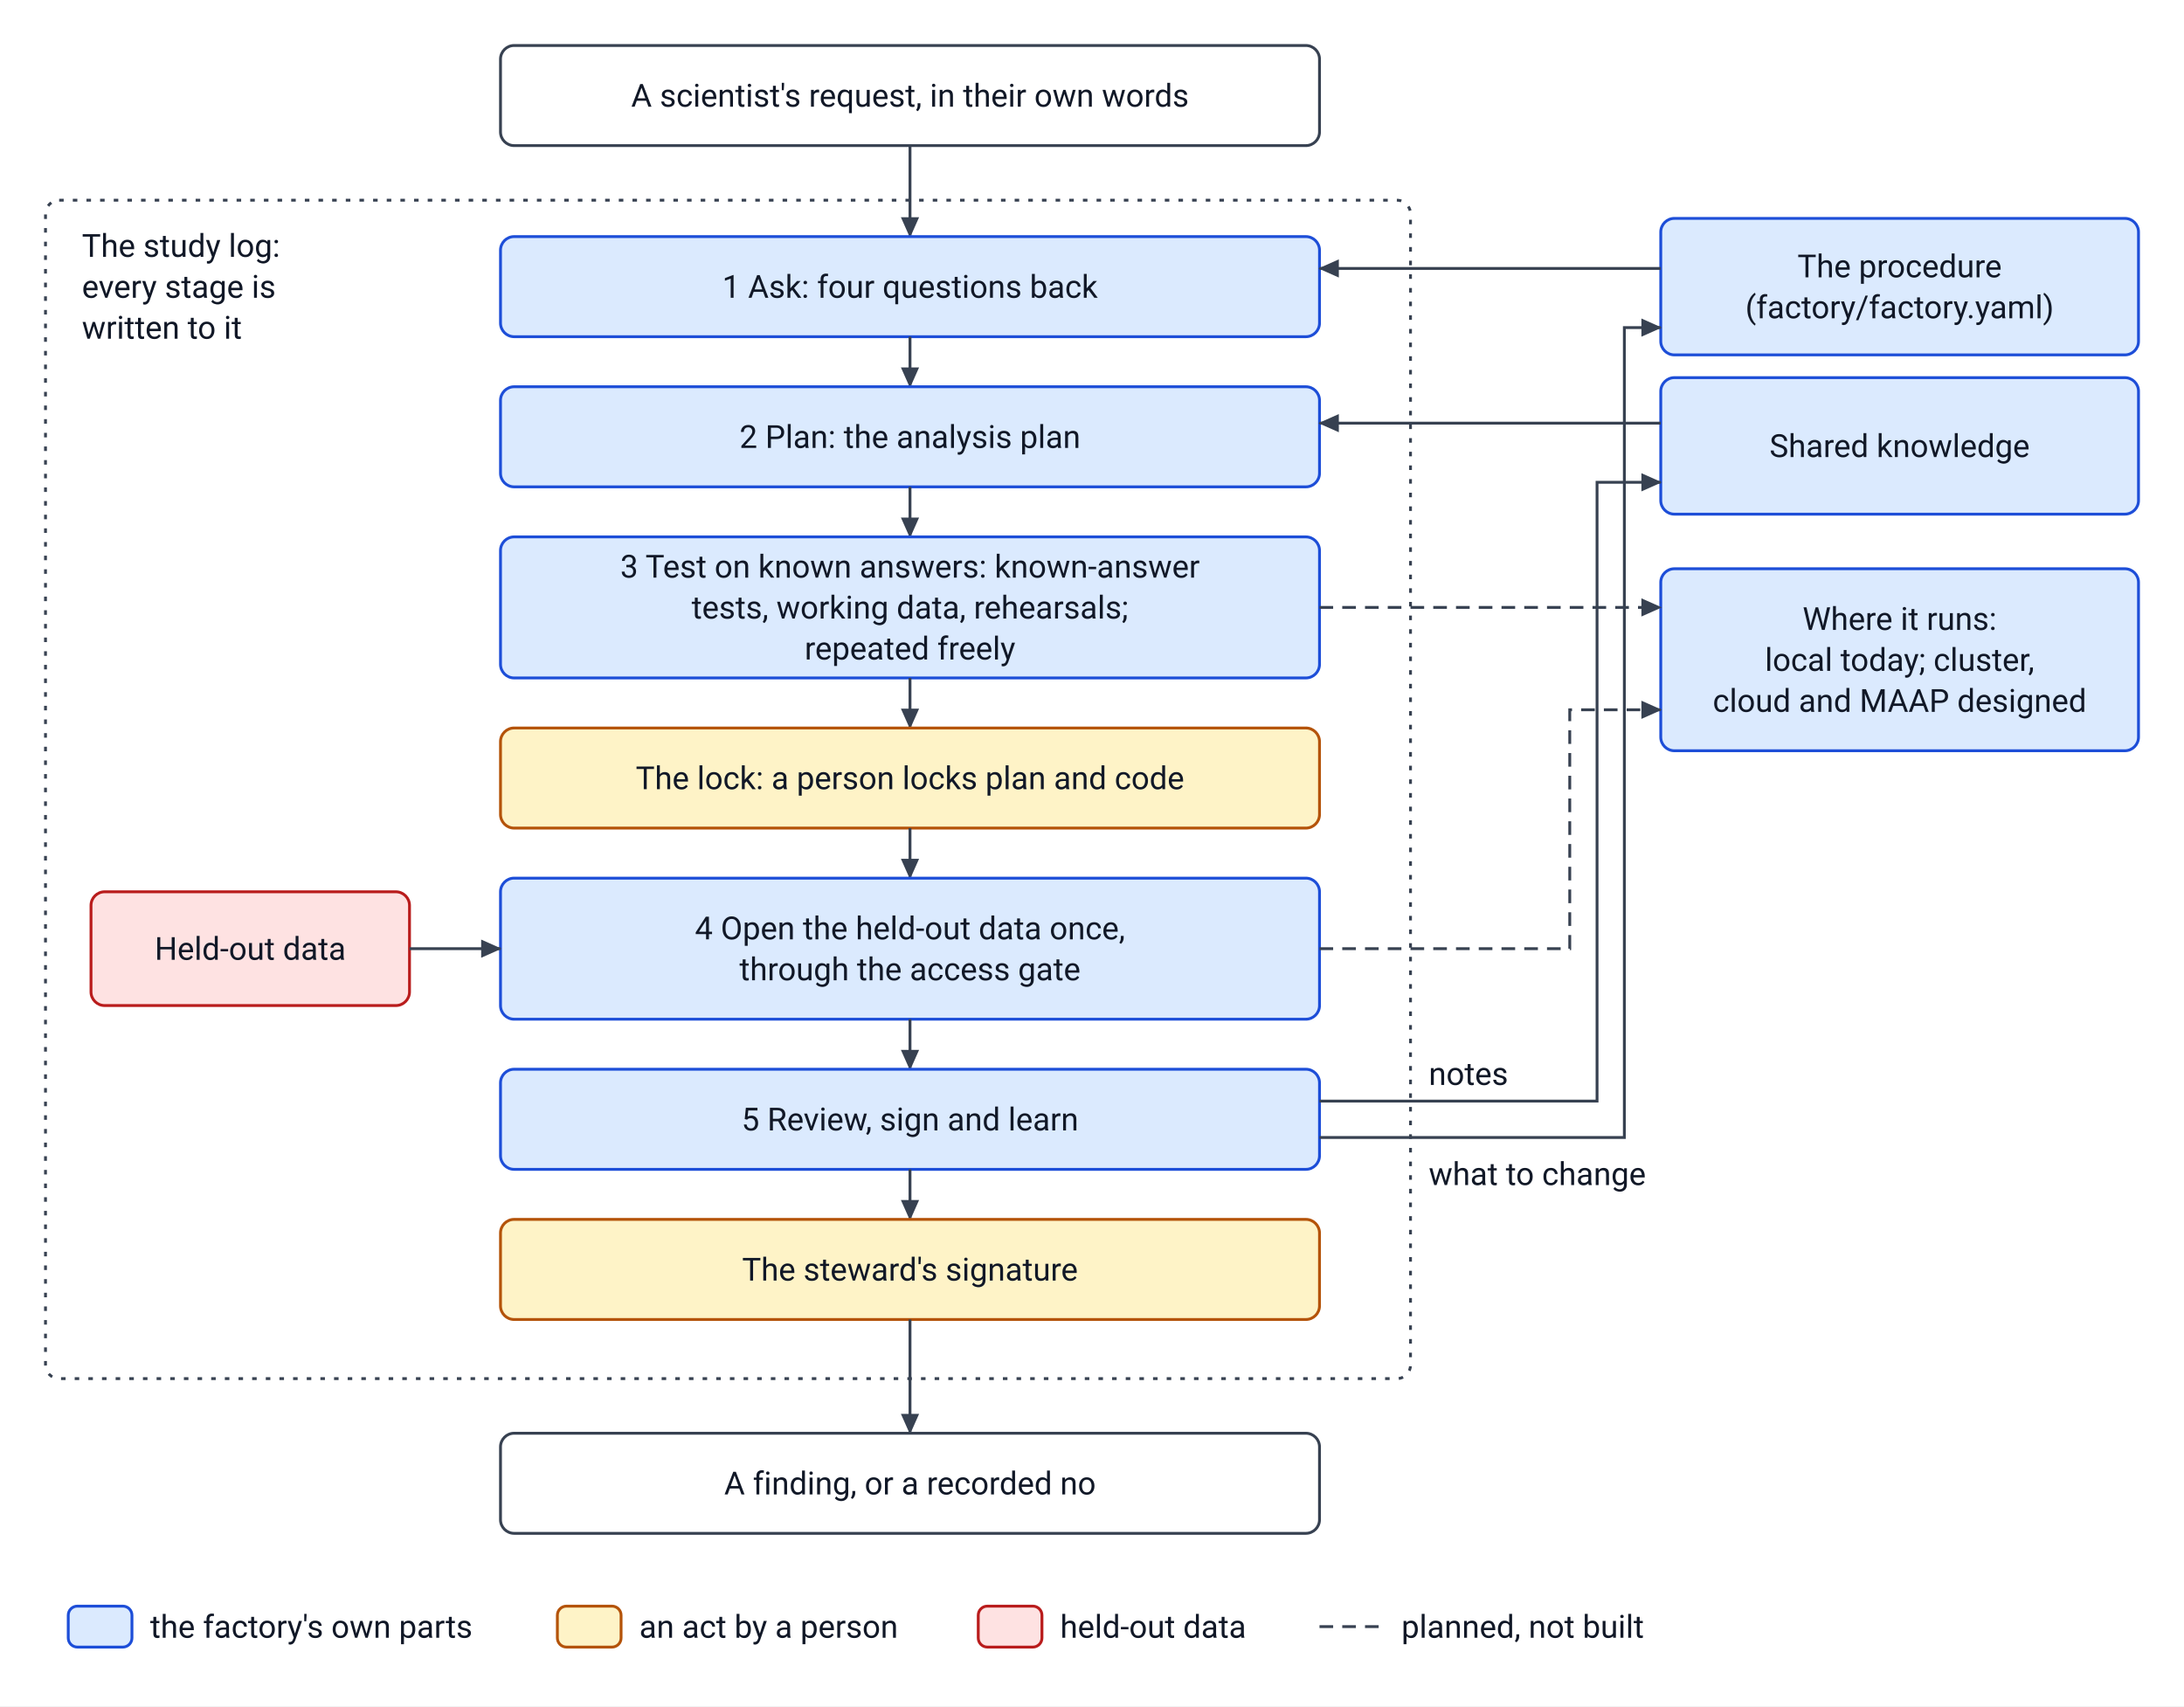
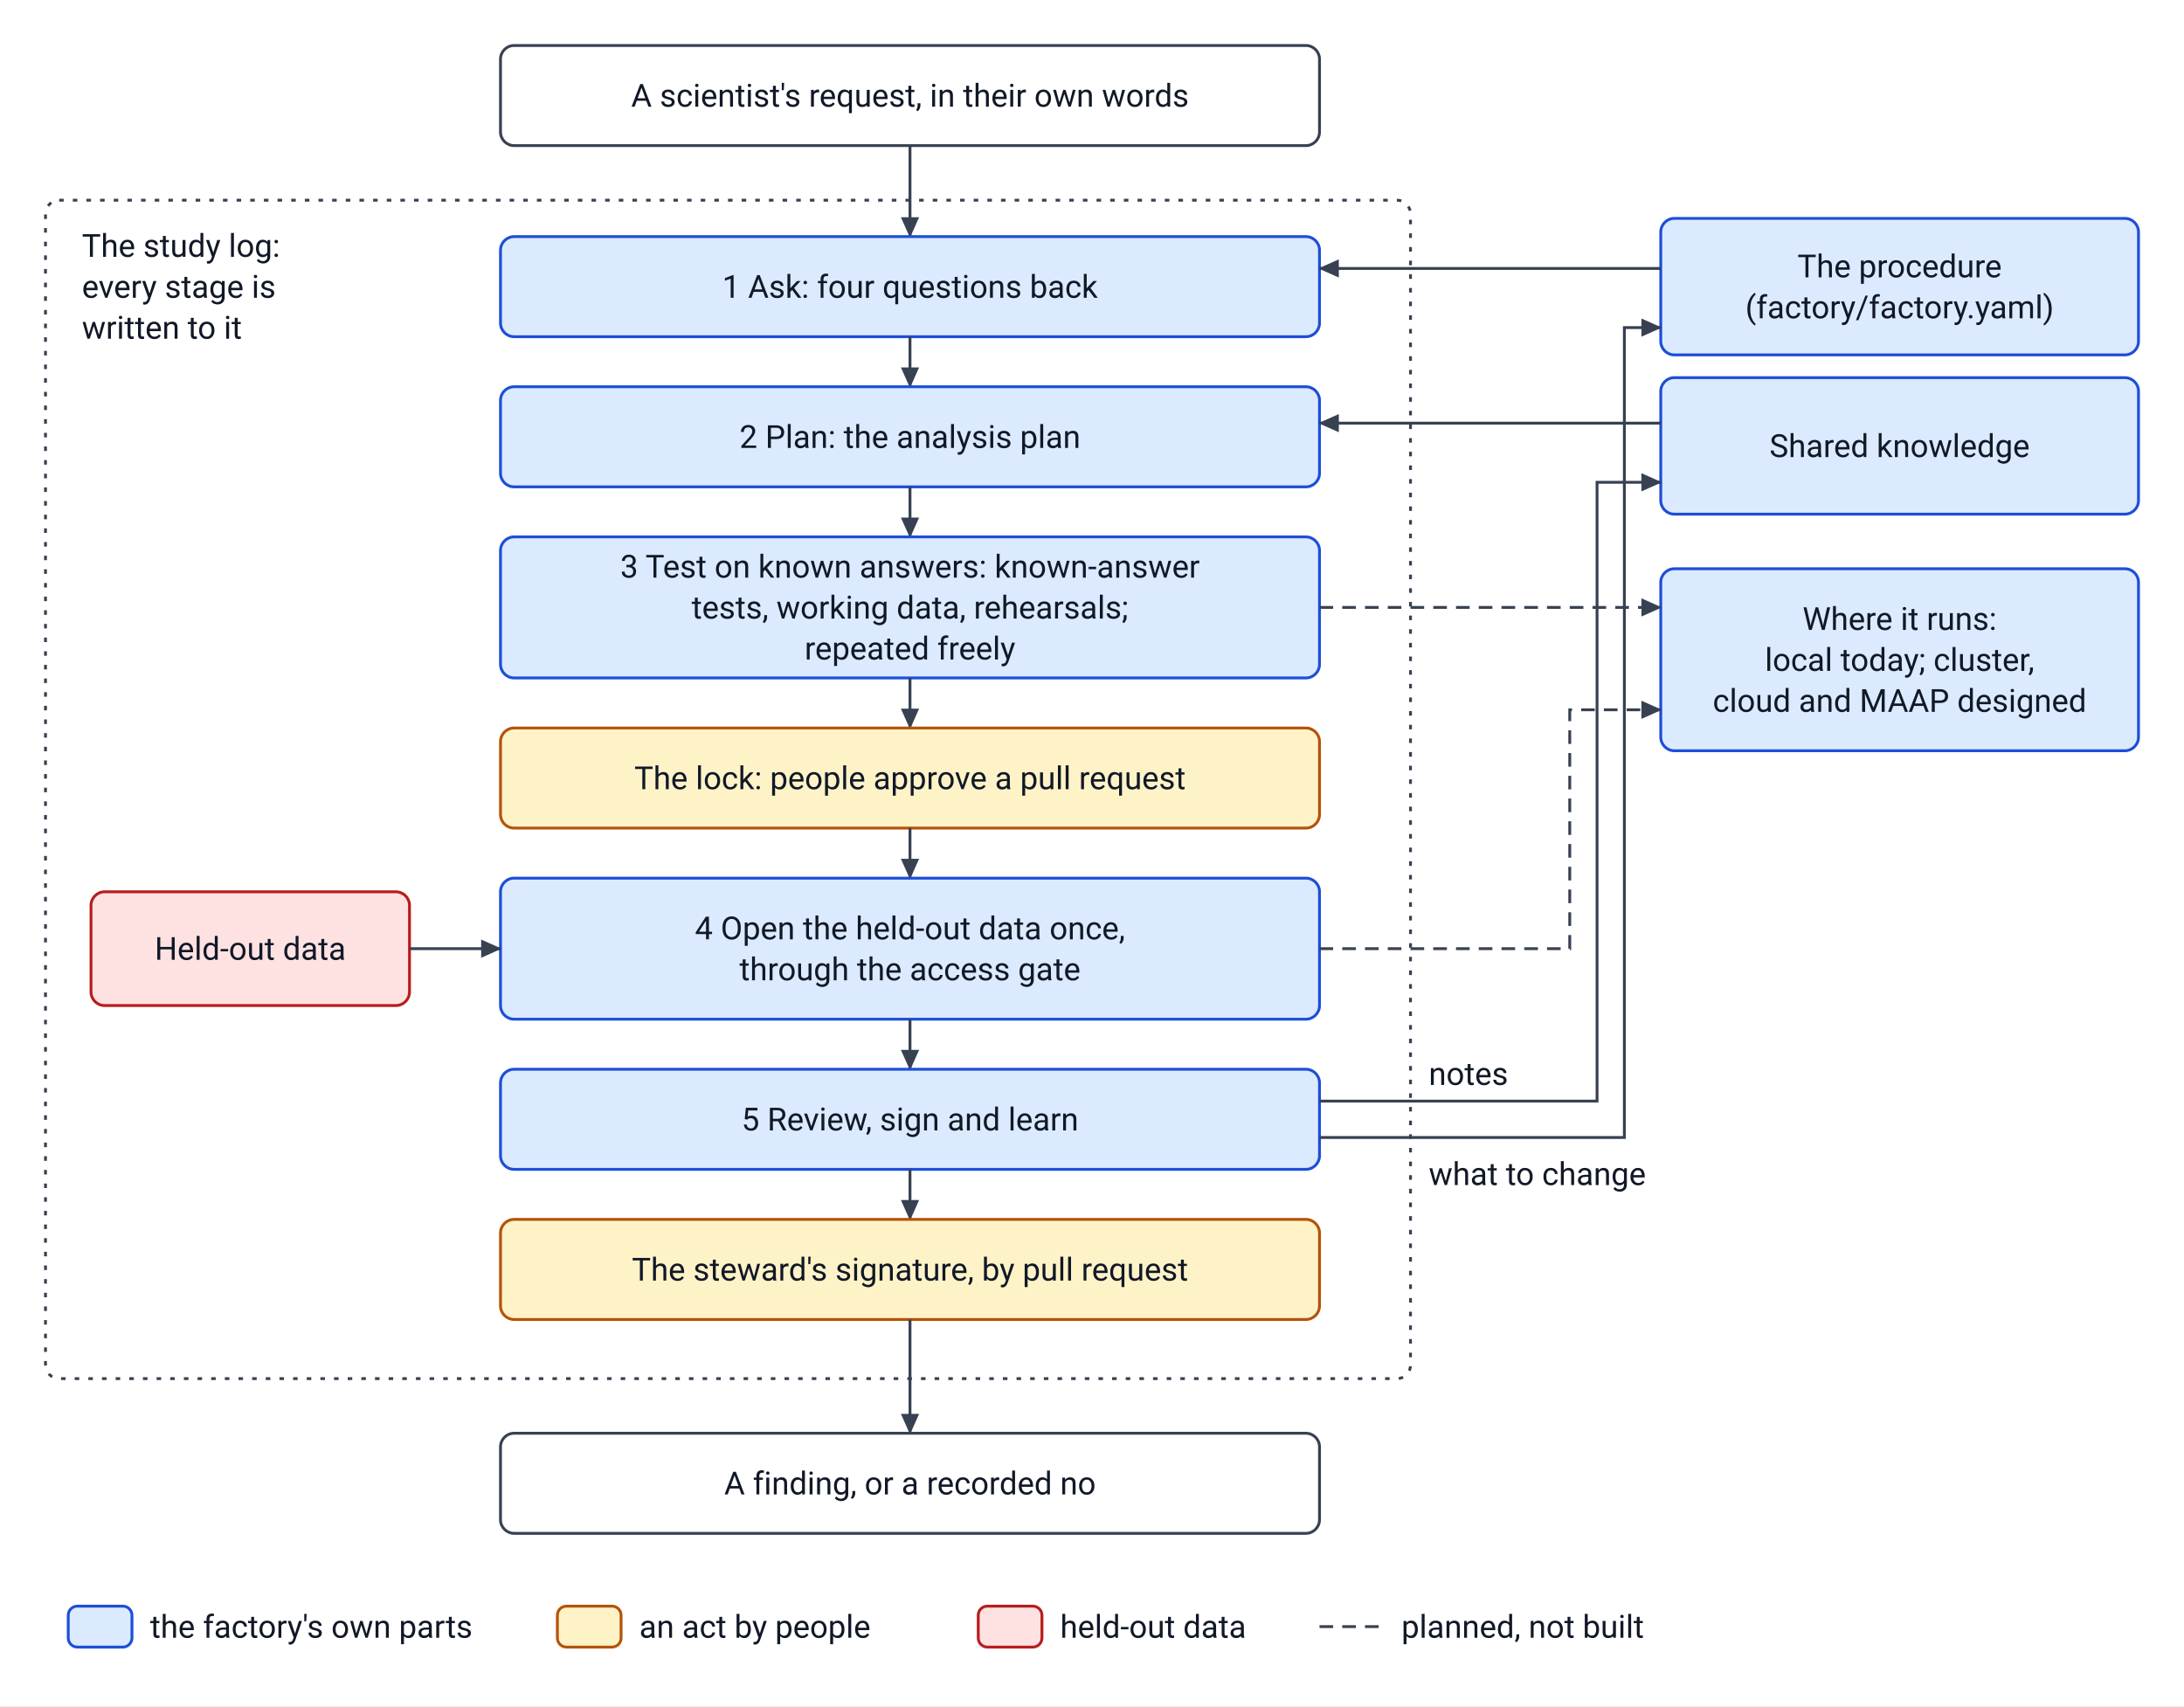
<svg xmlns="http://www.w3.org/2000/svg" viewBox="0 0 960 750" width="960" height="750" role="img" aria-labelledby="title desc" font-family="system-ui, -apple-system, 'Segoe UI', Roboto, 'Helvetica Neue', Arial, sans-serif" fill="#111827">
  <defs>
    <marker id="arrow" markerUnits="userSpaceOnUse" markerWidth="9" markerHeight="8" refX="8.5" refY="4" orient="auto">
      <path d="M 0 0 L 9 4 L 0 8 Z" fill="#374151" />
    </marker>
    <marker id="arrow-back" markerUnits="userSpaceOnUse" markerWidth="9" markerHeight="8" refX="0.5" refY="4" orient="auto">
      <path d="M 9 0 L 0 4 L 9 8 Z" fill="#374151" />
    </marker>
  </defs>
  <rect x="0" y="0" width="960" height="750" fill="#FFFFFF" />
  <rect x="220" y="20" width="360" height="44" rx="6" fill="#FFFFFF" stroke="#374151" stroke-width="1.25" />
  <text x="400.0" y="42.0" text-anchor="middle" dy="0.35em" font-size="14">A scientist's request, in their own words</text>
  <rect x="20" y="88" width="600" height="518" rx="6" fill="none" stroke="#374151" stroke-width="1.25" stroke-dasharray="2 4" />
  <text x="36" y="108.0" text-anchor="start" dy="0.35em" font-size="14">The study log:</text>
  <text x="36" y="126.0" text-anchor="start" dy="0.35em" font-size="14">every stage is</text>
  <text x="36" y="144.0" text-anchor="start" dy="0.35em" font-size="14">written to it</text>
  <path d="M 400 64 L 400 104" fill="none" stroke="#374151" stroke-width="1.25" marker-end="url(#arrow)" />
  <rect x="220" y="104" width="360" height="44" rx="6" fill="#DBEAFE" stroke="#1D4ED8" stroke-width="1.25" />
  <text x="400.0" y="126.0" text-anchor="middle" dy="0.35em" font-size="14">1  Ask: four questions back</text>
  <path d="M 400 148 L 400 170" fill="none" stroke="#374151" stroke-width="1.25" marker-end="url(#arrow)" />
  <rect x="220" y="170" width="360" height="44" rx="6" fill="#DBEAFE" stroke="#1D4ED8" stroke-width="1.25" />
  <text x="400.0" y="192.0" text-anchor="middle" dy="0.35em" font-size="14">2  Plan: the analysis plan</text>
  <path d="M 400 214 L 400 236" fill="none" stroke="#374151" stroke-width="1.25" marker-end="url(#arrow)" />
  <rect x="220" y="236" width="360" height="62" rx="6" fill="#DBEAFE" stroke="#1D4ED8" stroke-width="1.25" />
  <text x="400.0" y="249.0" text-anchor="middle" dy="0.35em" font-size="14">3  Test on known answers: known-answer</text>
  <text x="400.0" y="267.0" text-anchor="middle" dy="0.35em" font-size="14">tests, working data, rehearsals;</text>
  <text x="400.0" y="285.0" text-anchor="middle" dy="0.35em" font-size="14">repeated freely</text>
  <path d="M 400 298 L 400 320" fill="none" stroke="#374151" stroke-width="1.25" marker-end="url(#arrow)" />
  <rect x="220" y="320" width="360" height="44" rx="6" fill="#FEF3C7" stroke="#B45309" stroke-width="1.25" />
-   <text x="400.0" y="342.0" text-anchor="middle" dy="0.35em" font-size="14">The lock: a person locks plan and code</text>
+   <text x="400.0" y="342.0" text-anchor="middle" dy="0.35em" font-size="14">The lock: people approve a pull request</text>
  <path d="M 400 364 L 400 386" fill="none" stroke="#374151" stroke-width="1.25" marker-end="url(#arrow)" />
  <rect x="220" y="386" width="360" height="62" rx="6" fill="#DBEAFE" stroke="#1D4ED8" stroke-width="1.25" />
  <text x="400.0" y="408.0" text-anchor="middle" dy="0.35em" font-size="14">4  Open the held-out data once,</text>
  <text x="400.0" y="426.0" text-anchor="middle" dy="0.35em" font-size="14">through the access gate</text>
  <path d="M 400 448 L 400 470" fill="none" stroke="#374151" stroke-width="1.25" marker-end="url(#arrow)" />
  <rect x="220" y="470" width="360" height="44" rx="6" fill="#DBEAFE" stroke="#1D4ED8" stroke-width="1.25" />
  <text x="400.0" y="492.0" text-anchor="middle" dy="0.35em" font-size="14">5  Review, sign and learn</text>
  <path d="M 400 514 L 400 536" fill="none" stroke="#374151" stroke-width="1.25" marker-end="url(#arrow)" />
  <rect x="220" y="536" width="360" height="44" rx="6" fill="#FEF3C7" stroke="#B45309" stroke-width="1.25" />
-   <text x="400.0" y="558.0" text-anchor="middle" dy="0.35em" font-size="14">The steward's signature</text>
+   <text x="400.0" y="558.0" text-anchor="middle" dy="0.35em" font-size="14">The steward's signature, by pull request</text>
  <path d="M 400 580 L 400 630" fill="none" stroke="#374151" stroke-width="1.25" marker-end="url(#arrow)" />
  <rect x="220" y="630" width="360" height="44" rx="6" fill="#FFFFFF" stroke="#374151" stroke-width="1.25" />
  <text x="400.0" y="652.0" text-anchor="middle" dy="0.35em" font-size="14">A finding, or a recorded no</text>
  <rect x="40" y="392" width="140" height="50" rx="6" fill="#FEE2E2" stroke="#B91C1C" stroke-width="1.25" />
  <text x="110.0" y="417.0" text-anchor="middle" dy="0.35em" font-size="14">Held-out data</text>
  <path d="M 180 417 L 220 417" fill="none" stroke="#374151" stroke-width="1.25" marker-end="url(#arrow)" />
  <rect x="730" y="96" width="210" height="60" rx="6" fill="#DBEAFE" stroke="#1D4ED8" stroke-width="1.25" />
  <text x="835.0" y="117.0" text-anchor="middle" dy="0.35em" font-size="14">The procedure</text>
  <text x="835.0" y="135.0" text-anchor="middle" dy="0.35em" font-size="14">(factory/factory.yaml)</text>
  <rect x="730" y="166" width="210" height="60" rx="6" fill="#DBEAFE" stroke="#1D4ED8" stroke-width="1.25" />
  <text x="835.0" y="196.0" text-anchor="middle" dy="0.35em" font-size="14">Shared knowledge</text>
  <rect x="730" y="250" width="210" height="80" rx="6" fill="#DBEAFE" stroke="#1D4ED8" stroke-width="1.25" />
  <text x="835.0" y="272.0" text-anchor="middle" dy="0.35em" font-size="14">Where it runs:</text>
  <text x="835.0" y="290.0" text-anchor="middle" dy="0.35em" font-size="14">local today; cluster,</text>
  <text x="835.0" y="308.0" text-anchor="middle" dy="0.35em" font-size="14">cloud and MAAP designed</text>
  <path d="M 730 118 L 580 118" fill="none" stroke="#374151" stroke-width="1.25" marker-end="url(#arrow)" />
  <path d="M 730 186 L 580 186" fill="none" stroke="#374151" stroke-width="1.25" marker-end="url(#arrow)" />
  <path d="M 580 267 L 730 267" fill="none" stroke="#374151" stroke-width="1.25" stroke-dasharray="6 4" marker-end="url(#arrow)" />
  <path d="M 580 417 L 690 417 L 690 312 L 730 312" fill="none" stroke="#374151" stroke-width="1.25" stroke-dasharray="6 4" marker-end="url(#arrow)" />
  <path d="M 580 484 L 702 484 L 702 212 L 730 212" fill="none" stroke="#374151" stroke-width="1.25" marker-end="url(#arrow)" />
  <path d="M 580 500 L 714 500 L 714 144 L 730 144" fill="none" stroke="#374151" stroke-width="1.25" marker-end="url(#arrow)" />
  <text x="628" y="472.0" text-anchor="start" dy="0.35em" font-size="14">notes</text>
  <text x="628" y="516.0" text-anchor="start" dy="0.35em" font-size="14">what to change</text>
  <rect x="30" y="706" width="28" height="18" rx="4" fill="#DBEAFE" stroke="#1D4ED8" stroke-width="1.25" />
  <text x="66" y="715.0" text-anchor="start" dy="0.35em" font-size="14">the factory's own parts</text>
  <rect x="245" y="706" width="28" height="18" rx="4" fill="#FEF3C7" stroke="#B45309" stroke-width="1.25" />
-   <text x="281" y="715.0" text-anchor="start" dy="0.35em" font-size="14">an act by a person</text>
+   <text x="281" y="715.0" text-anchor="start" dy="0.35em" font-size="14">an act by people</text>
  <rect x="430" y="706" width="28" height="18" rx="4" fill="#FEE2E2" stroke="#B91C1C" stroke-width="1.25" />
  <text x="466" y="715.0" text-anchor="start" dy="0.35em" font-size="14">held-out data</text>
  <path d="M 580 715 L 608 715" fill="none" stroke="#374151" stroke-width="1.25" stroke-dasharray="6 4" />
  <text x="616" y="715.0" text-anchor="start" dy="0.35em" font-size="14">planned, not built</text>
</svg>
